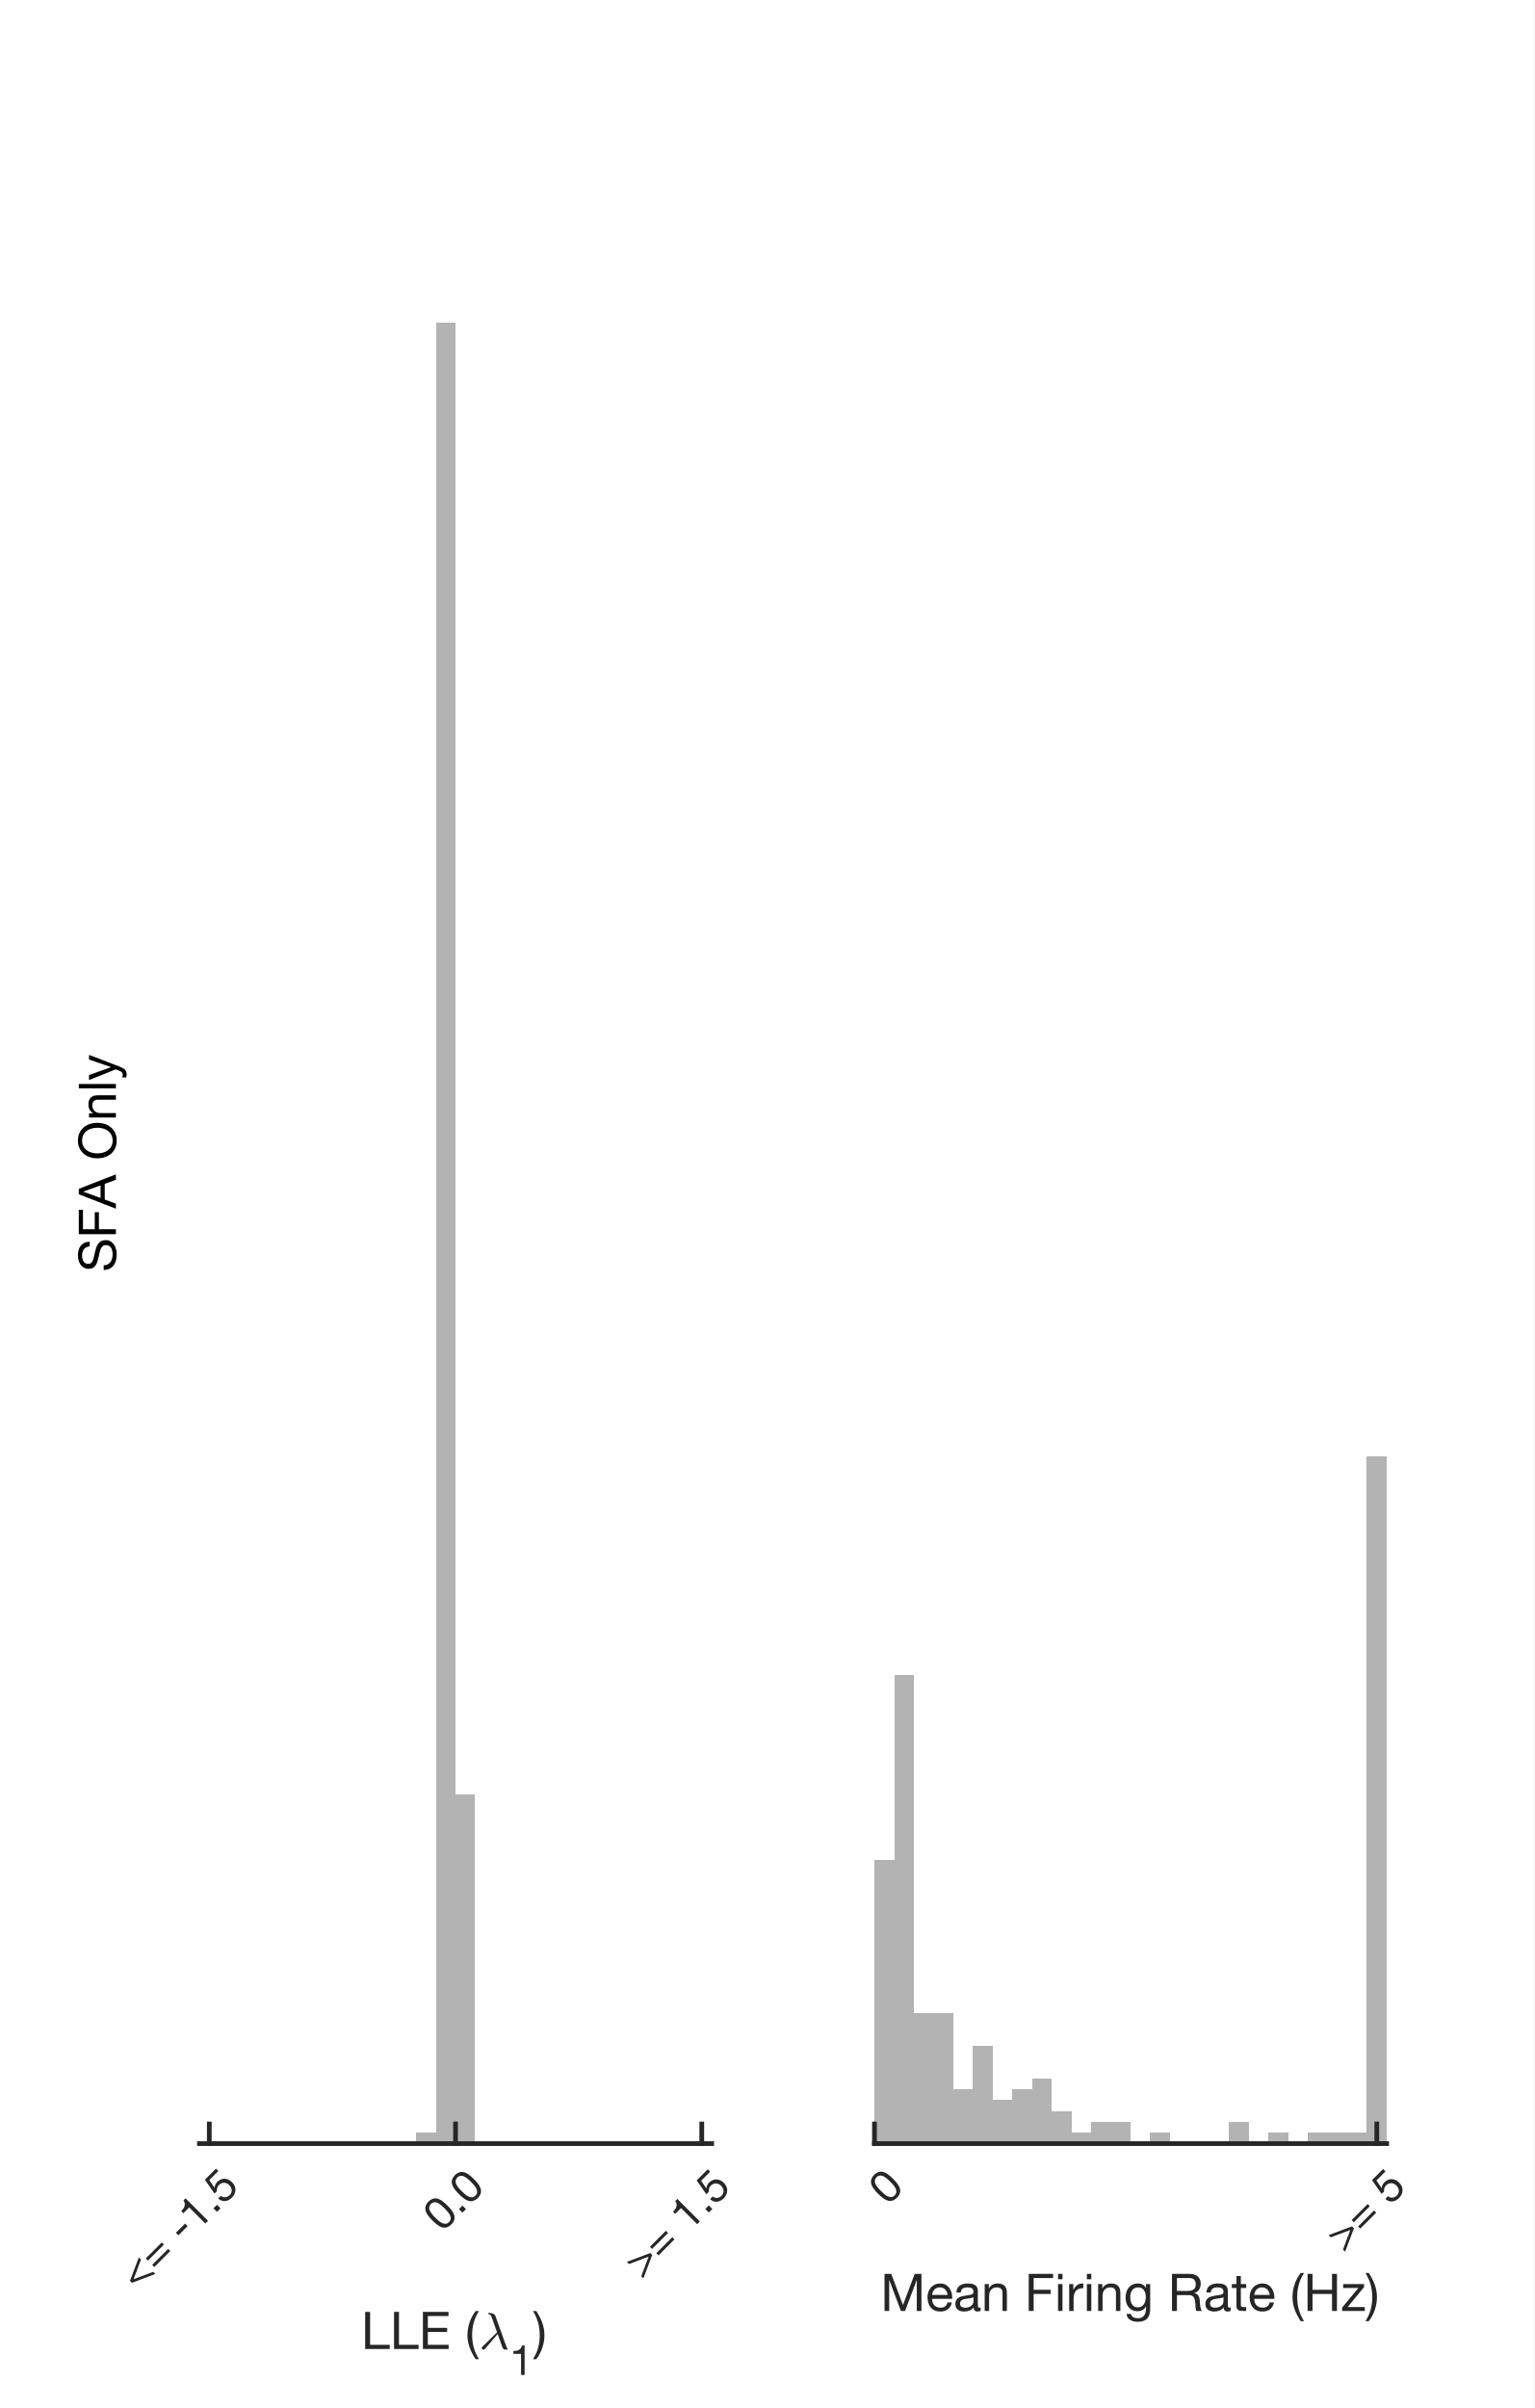
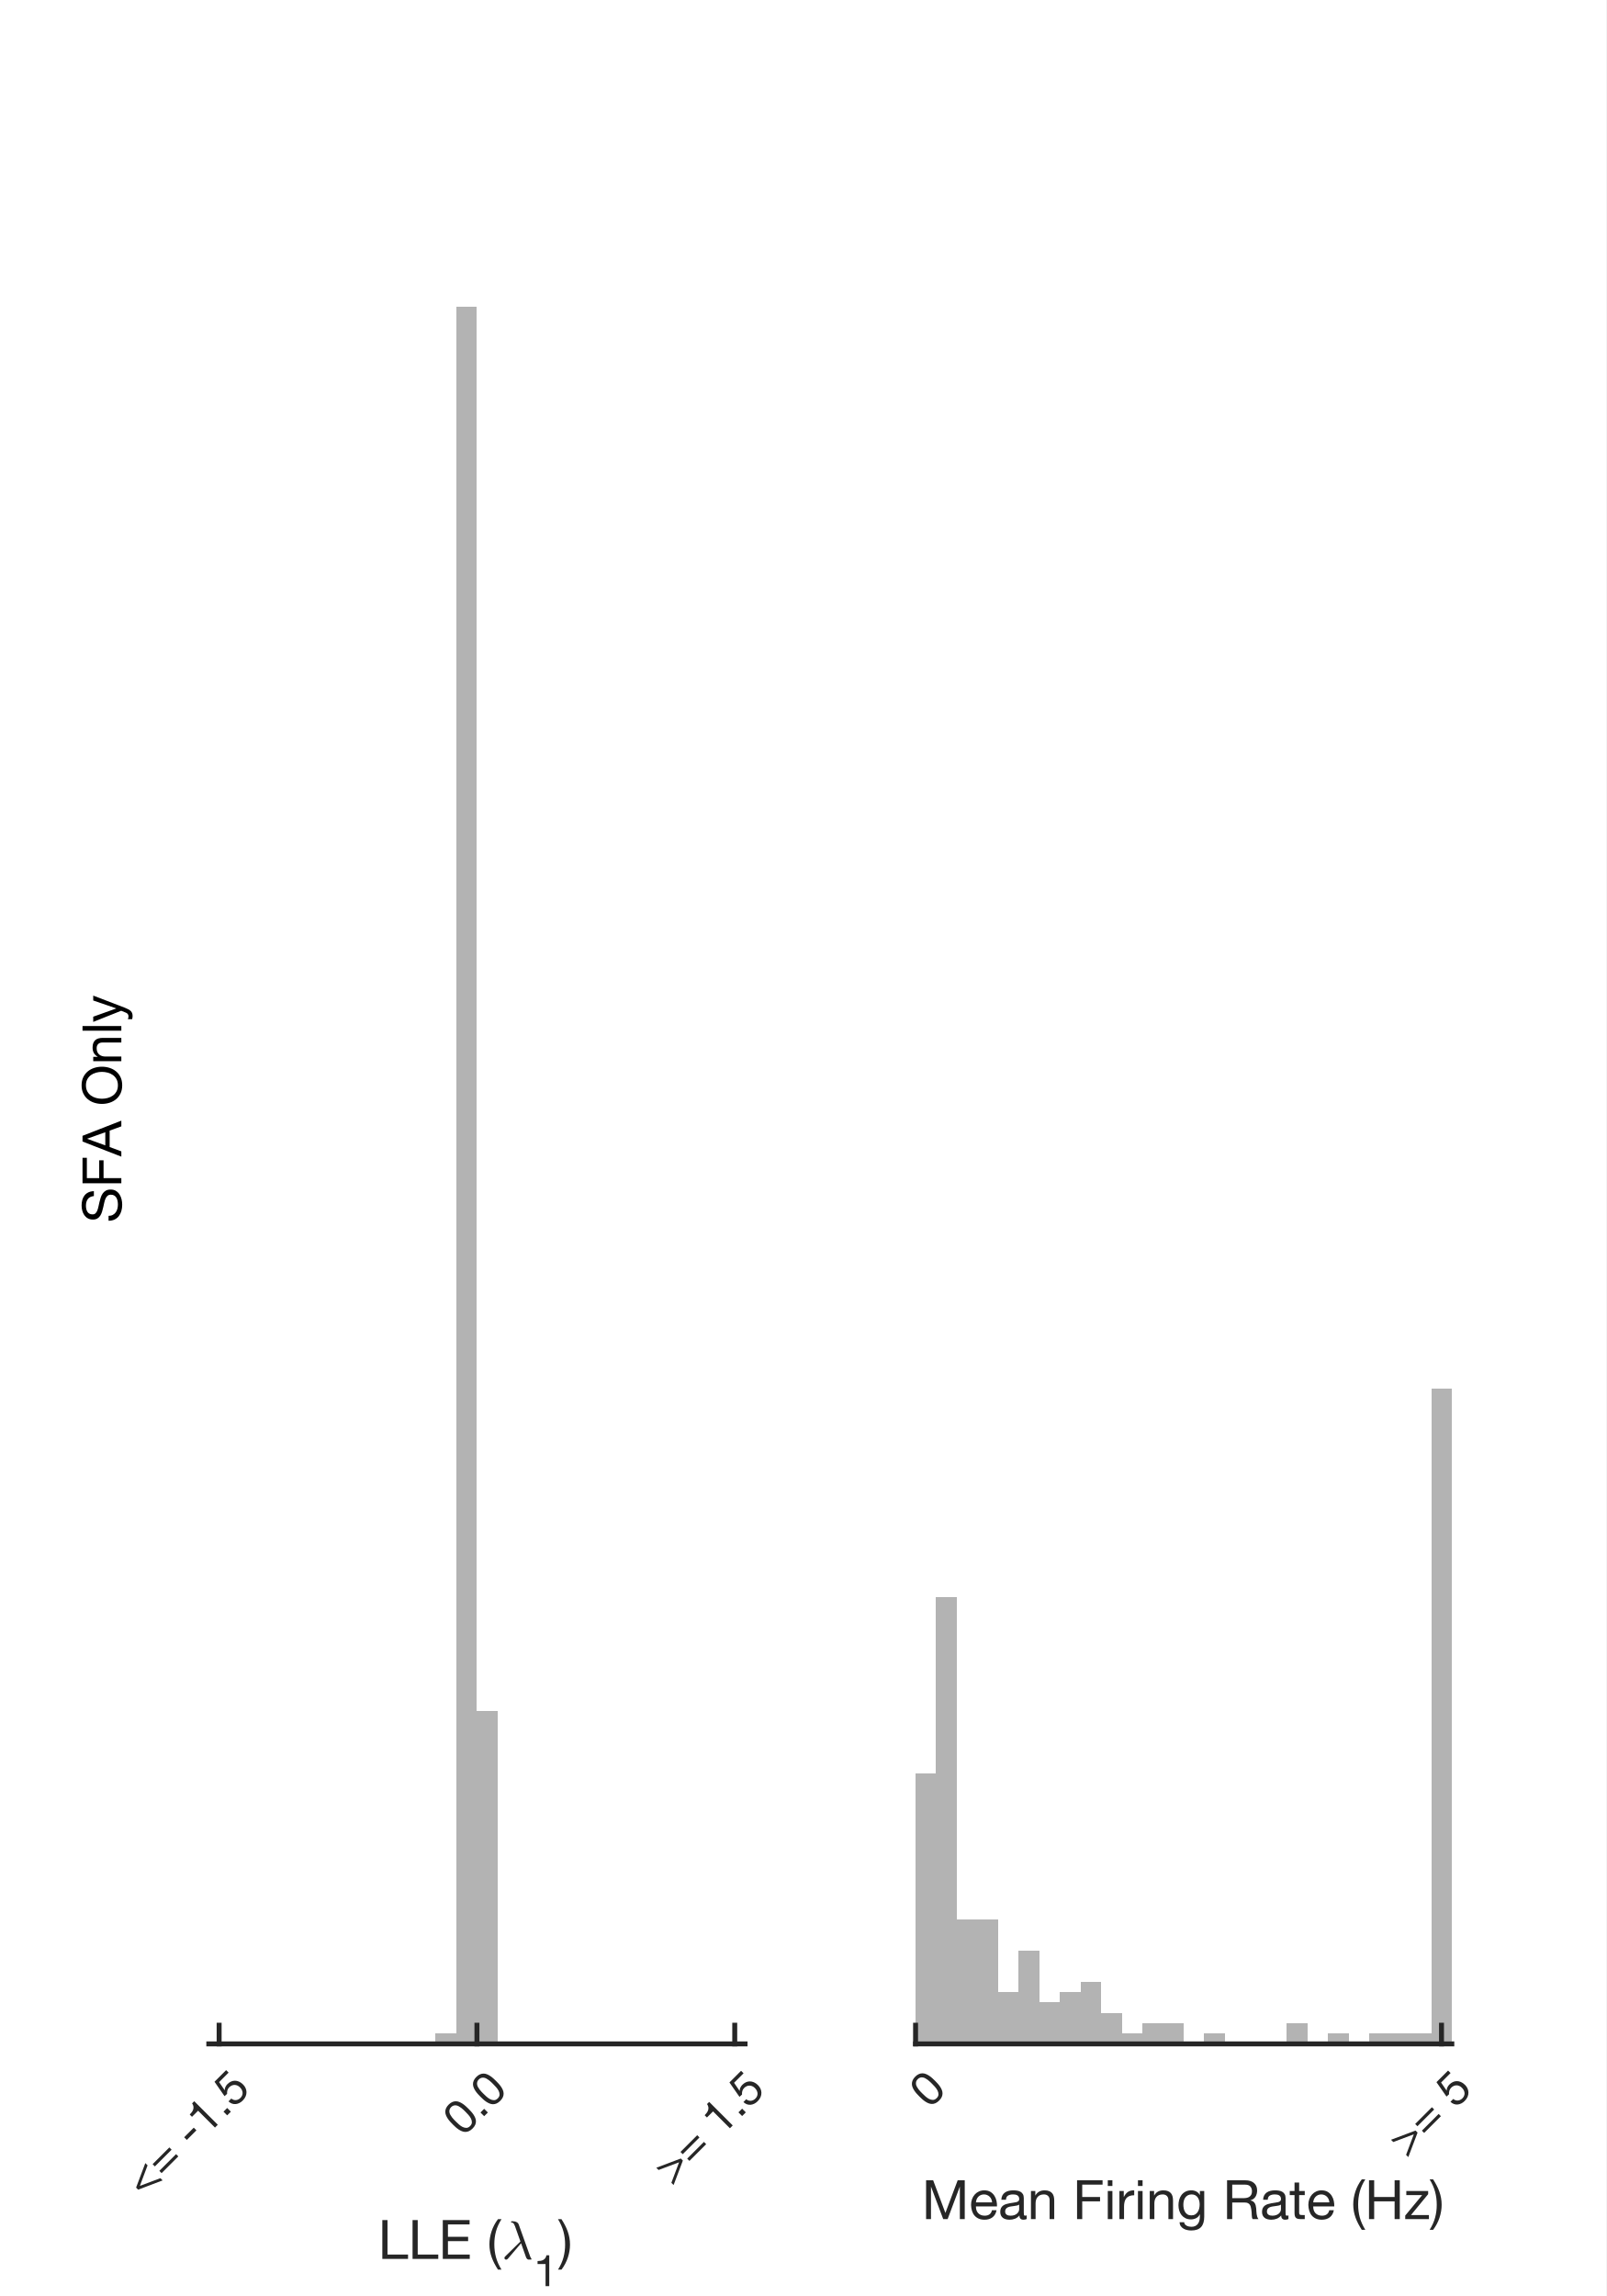
- <svg xmlns="http://www.w3.org/2000/svg" style="fill-opacity:1; color-rendering:auto; color-interpolation:auto; text-rendering:auto; stroke:black; stroke-linecap:square; stroke-miterlimit:10; shape-rendering:auto; stroke-opacity:1; fill:black; stroke-dasharray:none; font-weight:normal; stroke-width:1; font-family:'Dialog'; font-style:normal; stroke-linejoin:miter; font-size:12px; stroke-dashoffset:0; image-rendering:auto;" width="650" height="1020">
+ <svg xmlns="http://www.w3.org/2000/svg" style="fill-opacity:1; color-rendering:auto; color-interpolation:auto; text-rendering:auto; stroke:black; stroke-linecap:square; stroke-miterlimit:10; shape-rendering:auto; stroke-opacity:1; fill:black; stroke-dasharray:none; font-weight:normal; stroke-width:1; font-family:'Dialog'; font-style:normal; stroke-linejoin:miter; font-size:12px; stroke-dashoffset:0; image-rendering:auto;" width="650" height="929">
  <defs id="genericDefs" />
  <g>
    <defs id="defs1">
      <clipPath clipPathUnits="userSpaceOnUse" id="clipPath1">
-         <path d="M0 0 L650 0 L650 1020 L0 1020 L0 0 Z" />
+         <path d="M0 0 L650 0 L650 929 L0 929 L0 0 Z" />
      </clipPath>
    </defs>
    <g style="fill:white; stroke:white;">
-       <rect x="0" y="0" width="650" style="clip-path:url(#clipPath1); stroke:none;" height="1020" />
+       <rect x="0" y="0" width="650" style="clip-path:url(#clipPath1); stroke:none;" height="929" />
    </g>
    <g style="fill:white; text-rendering:optimizeSpeed; color-rendering:optimizeSpeed; image-rendering:optimizeSpeed; shape-rendering:crispEdges; stroke:white; color-interpolation:sRGB;">
-       <rect x="0" width="650" height="1020" y="0" style="stroke:none;" />
-       <path style="stroke:none;" d="M84.5 908 L301.5 908 L301.5 76.5 L84.5 76.5 Z" />
+       <rect x="0" width="650" height="929" y="0" style="stroke:none;" />
+       <path style="stroke:none;" d="M84.5 827 L301.5 827 L301.5 69.5 L84.5 69.5 Z" />
    </g>
    <g style="fill-opacity:0.6; fill:rgb(128,128,128); text-rendering:optimizeSpeed; image-rendering:optimizeSpeed; color-rendering:optimizeSpeed; shape-rendering:crispEdges; stroke:rgb(128,128,128); color-interpolation:sRGB; stroke-opacity:0.6;">
-       <path style="stroke:none;" d="M184.654 908 L184.654 903.381 L176.308 903.381 L176.308 908 ZM193 908 L193 136.553 L184.654 136.553 L184.654 908 ZM201.346 908 L201.346 760.178 L193 760.178 L193 908 Z" />
+       <path style="stroke:none;" d="M184.654 827 L184.654 822.792 L176.308 822.792 L176.308 827 ZM193 827 L193 124.208 L184.654 124.208 L184.654 827 ZM201.346 827 L201.346 692.333 L193 692.333 L193 827 Z" />
    </g>
    <g style="fill:rgb(38,38,38); text-rendering:geometricPrecision; image-rendering:optimizeQuality; color-rendering:optimizeQuality; stroke-linejoin:round; stroke:rgb(38,38,38); color-interpolation:linearRGB; stroke-width:2;">
-       <line y2="908" style="fill:none;" x1="84.5" x2="301.5" y1="908" />
-       <line y2="899.685" style="fill:none;" x1="88.673" x2="88.673" y1="908" />
-       <line y2="899.685" style="fill:none;" x1="193" x2="193" y1="908" />
-       <line y2="899.685" style="fill:none;" x1="297.327" x2="297.327" y1="908" />
+       <line y2="827" style="fill:none;" x1="84.5" x2="301.5" y1="827" />
+       <line y2="819.425" style="fill:none;" x1="88.673" x2="88.673" y1="827" />
+       <line y2="819.425" style="fill:none;" x1="193" x2="193" y1="827" />
+       <line y2="819.425" style="fill:none;" x1="297.327" x2="297.327" y1="827" />
    </g>
-     <g transform="translate(88.6731,913.3) rotate(-45)" style="font-size:19px; fill:rgb(38,38,38); text-rendering:geometricPrecision; image-rendering:optimizeQuality; color-rendering:optimizeQuality; font-family:'Helvetica Neue'; stroke:rgb(38,38,38); color-interpolation:linearRGB;">
+     <g transform="translate(88.6731,832.3) rotate(-45)" style="font-size:19px; fill:rgb(38,38,38); text-rendering:geometricPrecision; image-rendering:optimizeQuality; color-rendering:optimizeQuality; font-family:'Helvetica Neue'; stroke:rgb(38,38,38); color-interpolation:linearRGB;">
      <path style="stroke:none;" d="M-51.474 10.526 L-51.474 9.234 L-61.126 13.604 L-61.126 14.782 L-51.474 19.133 L-51.474 17.86 L-59.549 14.193 ZM-49.688 15.466 L-49.688 16.758 L-40.112 16.758 L-40.112 15.466 ZM-40.112 12.92 L-40.112 11.628 L-49.688 11.628 L-49.688 12.92 ZM-32.968 12.958 L-32.968 14.478 L-27.477 14.478 L-27.477 12.958 ZM-19.763 19 L-19.763 5.529 L-20.998 5.529 Q-21.131 6.289 -21.492 6.783 Q-21.853 7.277 -22.375 7.562 Q-22.898 7.847 -23.544 7.952 Q-24.19 8.056 -24.874 8.056 L-24.874 9.348 L-21.378 9.348 L-21.378 19 ZM-14.386 16.891 L-14.386 19 L-12.277 19 L-12.277 16.891 ZM-1.751 7.182 L-1.751 5.757 L-8.401 5.757 L-9.655 12.749 L-8.268 12.825 Q-7.793 12.255 -7.176 11.903 Q-6.558 11.552 -5.76 11.552 Q-5.076 11.552 -4.516 11.78 Q-3.955 12.008 -3.556 12.416 Q-3.157 12.825 -2.938 13.386 Q-2.72 13.946 -2.72 14.611 Q-2.72 15.409 -2.948 16.008 Q-3.176 16.606 -3.566 17.005 Q-3.955 17.404 -4.478 17.604 Q-5 17.803 -5.57 17.803 Q-6.178 17.803 -6.681 17.622 Q-7.185 17.442 -7.556 17.11 Q-7.926 16.777 -8.145 16.331 Q-8.363 15.884 -8.401 15.371 L-10.016 15.371 Q-9.997 16.283 -9.655 17.005 Q-9.313 17.727 -8.724 18.212 Q-8.135 18.696 -7.365 18.953 Q-6.596 19.209 -5.722 19.209 Q-4.544 19.209 -3.66 18.838 Q-2.777 18.468 -2.188 17.841 Q-1.599 17.214 -1.304 16.407 Q-1.01 15.599 -1.01 14.744 Q-1.01 13.585 -1.352 12.72 Q-1.694 11.856 -2.283 11.277 Q-2.872 10.697 -3.67 10.412 Q-4.468 10.127 -5.361 10.127 Q-6.045 10.127 -6.739 10.364 Q-7.432 10.602 -7.869 11.096 L-7.907 11.058 L-7.185 7.182 Z" />
    </g>
-     <g transform="translate(193,913.3) rotate(-45)" style="font-size:19px; fill:rgb(38,38,38); text-rendering:geometricPrecision; image-rendering:optimizeQuality; color-rendering:optimizeQuality; font-family:'Helvetica Neue'; stroke:rgb(38,38,38); color-interpolation:linearRGB;">
+     <g transform="translate(193,832.3) rotate(-45)" style="font-size:19px; fill:rgb(38,38,38); text-rendering:geometricPrecision; image-rendering:optimizeQuality; color-rendering:optimizeQuality; font-family:'Helvetica Neue'; stroke:rgb(38,38,38); color-interpolation:linearRGB;">
      <path style="stroke:none;" d="M-24.492 12.369 Q-24.492 11.875 -24.483 11.277 Q-24.473 10.678 -24.387 10.079 Q-24.302 9.481 -24.14 8.911 Q-23.979 8.341 -23.666 7.913 Q-23.352 7.486 -22.877 7.22 Q-22.402 6.954 -21.718 6.954 Q-21.034 6.954 -20.559 7.22 Q-20.084 7.486 -19.77 7.913 Q-19.457 8.341 -19.296 8.911 Q-19.134 9.481 -19.049 10.079 Q-18.963 10.678 -18.953 11.277 Q-18.944 11.875 -18.944 12.369 Q-18.944 13.129 -18.991 14.069 Q-19.039 15.01 -19.296 15.836 Q-19.552 16.663 -20.122 17.233 Q-20.692 17.803 -21.718 17.803 Q-22.744 17.803 -23.314 17.233 Q-23.884 16.663 -24.14 15.836 Q-24.397 15.01 -24.445 14.069 Q-24.492 13.129 -24.492 12.369 ZM-26.202 12.388 Q-26.202 13.129 -26.164 13.927 Q-26.126 14.725 -25.974 15.485 Q-25.822 16.245 -25.537 16.919 Q-25.252 17.594 -24.758 18.107 Q-24.264 18.62 -23.514 18.915 Q-22.763 19.209 -21.718 19.209 Q-20.654 19.209 -19.913 18.915 Q-19.172 18.62 -18.678 18.107 Q-18.184 17.594 -17.899 16.919 Q-17.614 16.245 -17.462 15.485 Q-17.31 14.725 -17.272 13.927 Q-17.234 13.129 -17.234 12.388 Q-17.234 11.647 -17.272 10.849 Q-17.31 10.051 -17.462 9.291 Q-17.614 8.531 -17.899 7.847 Q-18.184 7.163 -18.678 6.65 Q-19.172 6.137 -19.922 5.833 Q-20.673 5.529 -21.718 5.529 Q-22.763 5.529 -23.514 5.833 Q-24.264 6.137 -24.758 6.65 Q-25.252 7.163 -25.537 7.847 Q-25.822 8.531 -25.974 9.291 Q-26.126 10.051 -26.164 10.849 Q-26.202 11.647 -26.202 12.388 ZM-14.859 16.891 L-14.859 19 L-12.75 19 L-12.75 16.891 ZM-8.646 12.369 Q-8.646 11.875 -8.636 11.277 Q-8.627 10.678 -8.541 10.079 Q-8.456 9.481 -8.294 8.911 Q-8.133 8.341 -7.819 7.913 Q-7.506 7.486 -7.031 7.22 Q-6.556 6.954 -5.872 6.954 Q-5.188 6.954 -4.713 7.22 Q-4.238 7.486 -3.925 7.913 Q-3.611 8.341 -3.45 8.911 Q-3.288 9.481 -3.203 10.079 Q-3.117 10.678 -3.107 11.277 Q-3.098 11.875 -3.098 12.369 Q-3.098 13.129 -3.146 14.069 Q-3.193 15.01 -3.45 15.836 Q-3.706 16.663 -4.276 17.233 Q-4.846 17.803 -5.872 17.803 Q-6.898 17.803 -7.468 17.233 Q-8.038 16.663 -8.294 15.836 Q-8.551 15.01 -8.598 14.069 Q-8.646 13.129 -8.646 12.369 ZM-10.356 12.388 Q-10.356 13.129 -10.318 13.927 Q-10.28 14.725 -10.128 15.485 Q-9.976 16.245 -9.691 16.919 Q-9.406 17.594 -8.912 18.107 Q-8.418 18.62 -7.668 18.915 Q-6.917 19.209 -5.872 19.209 Q-4.808 19.209 -4.067 18.915 Q-3.326 18.62 -2.832 18.107 Q-2.338 17.594 -2.053 16.919 Q-1.768 16.245 -1.616 15.485 Q-1.464 14.725 -1.426 13.927 Q-1.388 13.129 -1.388 12.388 Q-1.388 11.647 -1.426 10.849 Q-1.464 10.051 -1.616 9.291 Q-1.768 8.531 -2.053 7.847 Q-2.338 7.163 -2.832 6.65 Q-3.326 6.137 -4.077 5.833 Q-4.827 5.529 -5.872 5.529 Q-6.917 5.529 -7.668 5.833 Q-8.418 6.137 -8.912 6.65 Q-9.406 7.163 -9.691 7.847 Q-9.976 8.531 -10.128 9.291 Q-10.28 10.051 -10.318 10.849 Q-10.356 11.647 -10.356 12.388 Z" />
    </g>
-     <g transform="translate(297.3269,913.3) rotate(-45)" style="font-size:19px; fill:rgb(38,38,38); text-rendering:geometricPrecision; image-rendering:optimizeQuality; color-rendering:optimizeQuality; font-family:'Helvetica Neue'; stroke:rgb(38,38,38); color-interpolation:linearRGB;">
+     <g transform="translate(297.3269,832.3) rotate(-45)" style="font-size:19px; fill:rgb(38,38,38); text-rendering:geometricPrecision; image-rendering:optimizeQuality; color-rendering:optimizeQuality; font-family:'Helvetica Neue'; stroke:rgb(38,38,38); color-interpolation:linearRGB;">
      <path style="stroke:none;" d="M-54.126 17.86 L-54.126 19.133 L-44.474 14.782 L-44.474 13.604 L-54.126 9.234 L-54.126 10.526 L-46.051 14.193 ZM-42.688 15.466 L-42.688 16.758 L-33.112 16.758 L-33.112 15.466 ZM-33.112 12.92 L-33.112 11.628 L-42.688 11.628 L-42.688 12.92 ZM-20.154 19 L-20.154 5.529 L-21.389 5.529 Q-21.522 6.289 -21.883 6.783 Q-22.244 7.277 -22.767 7.562 Q-23.289 7.847 -23.935 7.952 Q-24.581 8.056 -25.265 8.056 L-25.265 9.348 L-21.769 9.348 L-21.769 19 ZM-14.777 16.891 L-14.777 19 L-12.668 19 L-12.668 16.891 ZM-2.142 7.182 L-2.142 5.757 L-8.792 5.757 L-10.046 12.749 L-8.659 12.825 Q-8.184 12.255 -7.566 11.903 Q-6.949 11.552 -6.151 11.552 Q-5.467 11.552 -4.907 11.78 Q-4.346 12.008 -3.947 12.416 Q-3.548 12.825 -3.329 13.386 Q-3.111 13.946 -3.111 14.611 Q-3.111 15.409 -3.339 16.008 Q-3.567 16.606 -3.957 17.005 Q-4.346 17.404 -4.869 17.604 Q-5.391 17.803 -5.961 17.803 Q-6.569 17.803 -7.072 17.622 Q-7.576 17.442 -7.947 17.11 Q-8.317 16.777 -8.536 16.331 Q-8.754 15.884 -8.792 15.371 L-10.407 15.371 Q-10.388 16.283 -10.046 17.005 Q-9.704 17.727 -9.115 18.212 Q-8.526 18.696 -7.756 18.953 Q-6.987 19.209 -6.113 19.209 Q-4.935 19.209 -4.051 18.838 Q-3.168 18.468 -2.579 17.841 Q-1.99 17.214 -1.696 16.407 Q-1.401 15.599 -1.401 14.744 Q-1.401 13.585 -1.743 12.72 Q-2.085 11.856 -2.674 11.277 Q-3.263 10.697 -4.061 10.412 Q-4.859 10.127 -5.752 10.127 Q-6.436 10.127 -7.13 10.364 Q-7.823 10.602 -8.26 11.096 L-8.298 11.058 L-7.576 7.182 Z" />
    </g>
-     <g transform="translate(153,995)" style="font-size:22px; fill:rgb(38,38,38); text-rendering:geometricPrecision; image-rendering:optimizeQuality; color-rendering:optimizeQuality; font-family:'Helvetica Neue'; stroke:rgb(38,38,38); color-interpolation:linearRGB;">
+     <g transform="translate(153,914)" style="font-size:22px; fill:rgb(38,38,38); text-rendering:geometricPrecision; image-rendering:optimizeQuality; color-rendering:optimizeQuality; font-family:'Helvetica Neue'; stroke:rgb(38,38,38); color-interpolation:linearRGB;">
      <path style="stroke:none;" d="M1.716 -15.708 L1.716 0 L12.122 0 L12.122 -1.76 L3.806 -1.76 L3.806 -15.708 ZM13.948 -15.708 L13.948 0 L24.354 0 L24.354 -1.76 L16.038 -1.76 L16.038 -15.708 ZM26.18 -15.708 L26.18 0 L37.092 0 L37.092 -1.76 L28.27 -1.76 L28.27 -7.194 L36.432 -7.194 L36.432 -8.954 L28.27 -8.954 L28.27 -13.948 L37.026 -13.948 L37.026 -15.708 ZM48.51 4.334 L49.94 4.334 Q48.378 1.804 47.707 -0.682 Q47.036 -3.168 47.036 -5.94 Q47.036 -8.646 47.696 -11.11 Q48.356 -13.574 49.94 -16.082 L48.51 -16.082 Q46.794 -13.816 45.925 -11.176 Q45.056 -8.536 45.056 -5.94 Q45.056 -4.488 45.298 -3.168 Q45.54 -1.848 45.991 -0.594 Q46.442 0.66 47.08 1.881 Q47.718 3.102 48.51 4.334 Z" />
    </g>
-     <g transform="translate(203,995)" style="font-size:22px; fill:rgb(38,38,38); text-rendering:geometricPrecision; image-rendering:optimizeQuality; color-rendering:optimizeQuality; font-family:'mwb_cmmi10'; stroke:rgb(38,38,38); color-interpolation:linearRGB;">
+     <g transform="translate(203,914)" style="font-size:22px; fill:rgb(38,38,38); text-rendering:geometricPrecision; image-rendering:optimizeQuality; color-rendering:optimizeQuality; font-family:'mwb_cmmi10'; stroke:rgb(38,38,38); color-interpolation:linearRGB;">
      <path style="stroke:none;" d="M1.125 -0.375 Q1.125 -0.703 1.406 -0.984 L7.594 -7.062 L5.422 -13.188 Q5.156 -13.875 4.875 -14.281 Q4.594 -14.703 4.047 -14.703 Q3.797 -14.703 3.797 -14.984 Q3.828 -15.109 3.906 -15.188 Q4 -15.266 4.141 -15.266 Q6.453 -15.266 6.922 -13.906 L11.391 -1.422 Q11.688 -0.5 11.984 -0.172 Q12.094 -0.016 12.094 0.047 Q12.094 0.25 11.922 0.25 L10.734 0.25 Q10.188 0.094 9.859 -0.703 L7.859 -6.344 L2.531 -0.094 Q2.141 0.297 1.828 0.297 Q1.547 0.297 1.328 0.094 Q1.125 -0.094 1.125 -0.375 Z" />
    </g>
-     <g transform="translate(216,1006)" style="font-size:17.6px; fill:rgb(38,38,38); text-rendering:geometricPrecision; image-rendering:optimizeQuality; color-rendering:optimizeQuality; font-family:'Helvetica Neue'; stroke:rgb(38,38,38); color-interpolation:linearRGB;">
+     <g transform="translate(216,925)" style="font-size:17.6px; fill:rgb(38,38,38); text-rendering:geometricPrecision; image-rendering:optimizeQuality; color-rendering:optimizeQuality; font-family:'Helvetica Neue'; stroke:rgb(38,38,38); color-interpolation:linearRGB;">
      <path style="stroke:none;" d="M6.266 0 L6.266 -12.478 L5.122 -12.478 Q4.998 -11.774 4.664 -11.317 Q4.33 -10.859 3.846 -10.595 Q3.362 -10.331 2.763 -10.234 Q2.165 -10.138 1.531 -10.138 L1.531 -8.941 L4.77 -8.941 L4.77 0 Z" />
    </g>
-     <g transform="translate(226,995)" style="font-size:22px; fill:rgb(38,38,38); text-rendering:geometricPrecision; image-rendering:optimizeQuality; color-rendering:optimizeQuality; font-family:'Helvetica Neue'; stroke:rgb(38,38,38); color-interpolation:linearRGB;">
+     <g transform="translate(226,914)" style="font-size:22px; fill:rgb(38,38,38); text-rendering:geometricPrecision; image-rendering:optimizeQuality; color-rendering:optimizeQuality; font-family:'Helvetica Neue'; stroke:rgb(38,38,38); color-interpolation:linearRGB;">
      <path style="stroke:none;" d="M-0.198 4.334 L1.21 4.334 Q2.926 2.068 3.795 -0.561 Q4.664 -3.19 4.664 -5.786 Q4.664 -7.238 4.422 -8.558 Q4.18 -9.878 3.729 -11.143 Q3.278 -12.408 2.64 -13.629 Q2.002 -14.85 1.21 -16.082 L-0.198 -16.082 Q1.342 -13.552 2.013 -11.055 Q2.684 -8.558 2.684 -5.786 Q2.684 -3.102 2.024 -0.627 Q1.364 1.848 -0.198 4.334 Z" />
    </g>
-     <g transform="translate(41.1,492.25) rotate(-90)" style="font-size:22px; text-rendering:geometricPrecision; color-rendering:optimizeQuality; image-rendering:optimizeQuality; font-family:'Helvetica Neue'; color-interpolation:linearRGB;">
+     <g transform="translate(41.1,448.25) rotate(-90)" style="font-size:22px; text-rendering:geometricPrecision; color-rendering:optimizeQuality; image-rendering:optimizeQuality; font-family:'Helvetica Neue'; color-interpolation:linearRGB;">
      <path style="stroke:none;" d="M-35.698 -3.11 L-33.718 -3.11 Q-33.762 -4.408 -34.213 -5.343 Q-34.664 -6.278 -35.445 -6.894 Q-36.226 -7.51 -37.26 -7.796 Q-38.294 -8.082 -39.504 -8.082 Q-40.582 -8.082 -41.605 -7.807 Q-42.628 -7.532 -43.431 -6.971 Q-44.234 -6.41 -44.718 -5.541 Q-45.202 -4.672 -45.202 -3.484 Q-45.202 -2.406 -44.773 -1.691 Q-44.344 -0.976 -43.629 -0.525 Q-42.914 -0.074 -42.012 0.201 Q-41.11 0.476 -40.175 0.685 Q-39.24 0.894 -38.338 1.092 Q-37.436 1.29 -36.721 1.609 Q-36.006 1.928 -35.577 2.434 Q-35.148 2.94 -35.148 3.754 Q-35.148 4.612 -35.5 5.162 Q-35.852 5.712 -36.424 6.031 Q-36.996 6.35 -37.711 6.482 Q-38.426 6.614 -39.13 6.614 Q-40.01 6.614 -40.846 6.394 Q-41.682 6.174 -42.309 5.712 Q-42.936 5.25 -43.321 4.535 Q-43.706 3.82 -43.706 2.83 L-45.686 2.83 Q-45.686 4.26 -45.169 5.305 Q-44.652 6.35 -43.761 7.021 Q-42.87 7.692 -41.693 8.022 Q-40.516 8.352 -39.196 8.352 Q-38.118 8.352 -37.029 8.099 Q-35.94 7.846 -35.06 7.285 Q-34.18 6.724 -33.619 5.833 Q-33.058 4.942 -33.058 3.688 Q-33.058 2.522 -33.487 1.752 Q-33.916 0.982 -34.631 0.476 Q-35.346 -0.03 -36.248 -0.327 Q-37.15 -0.624 -38.085 -0.844 Q-39.02 -1.064 -39.922 -1.251 Q-40.824 -1.438 -41.539 -1.724 Q-42.254 -2.01 -42.683 -2.461 Q-43.112 -2.912 -43.112 -3.638 Q-43.112 -4.408 -42.815 -4.925 Q-42.518 -5.442 -42.023 -5.75 Q-41.528 -6.058 -40.89 -6.19 Q-40.252 -6.322 -39.592 -6.322 Q-37.964 -6.322 -36.919 -5.563 Q-35.874 -4.804 -35.698 -3.11 ZM-30.528 -7.708 L-30.528 8 L-28.438 8 L-28.438 0.806 L-21.222 0.806 L-21.222 -0.954 L-28.438 -0.954 L-28.438 -5.948 L-20.21 -5.948 L-20.21 -7.708 ZM-15.194 1.51 L-12.532 -5.816 L-12.488 -5.816 L-9.87 1.51 ZM-13.632 -7.708 L-19.748 8 L-17.614 8 L-15.854 3.27 L-9.21 3.27 L-7.494 8 L-5.184 8 L-11.322 -7.708 ZM3.682 0.146 Q3.682 -1.042 3.99 -2.197 Q4.298 -3.352 4.958 -4.276 Q5.618 -5.2 6.652 -5.761 Q7.686 -6.322 9.116 -6.322 Q10.546 -6.322 11.58 -5.761 Q12.614 -5.2 13.274 -4.276 Q13.934 -3.352 14.242 -2.197 Q14.55 -1.042 14.55 0.146 Q14.55 1.334 14.242 2.489 Q13.934 3.644 13.274 4.568 Q12.614 5.492 11.58 6.053 Q10.546 6.614 9.116 6.614 Q7.686 6.614 6.652 6.053 Q5.618 5.492 4.958 4.568 Q4.298 3.644 3.99 2.489 Q3.682 1.334 3.682 0.146 ZM1.592 0.146 Q1.592 1.752 2.065 3.237 Q2.538 4.722 3.484 5.866 Q4.43 7.01 5.838 7.681 Q7.246 8.352 9.116 8.352 Q10.986 8.352 12.394 7.681 Q13.802 7.01 14.748 5.866 Q15.694 4.722 16.167 3.237 Q16.64 1.752 16.64 0.146 Q16.64 -1.46 16.167 -2.945 Q15.694 -4.43 14.748 -5.574 Q13.802 -6.718 12.394 -7.4 Q10.986 -8.082 9.116 -8.082 Q7.246 -8.082 5.838 -7.4 Q4.43 -6.718 3.484 -5.574 Q2.538 -4.43 2.065 -2.945 Q1.592 -1.46 1.592 0.146 ZM18.884 -3.374 L18.884 8 L20.754 8 L20.754 1.576 Q20.754 0.806 20.963 0.157 Q21.172 -0.492 21.59 -0.976 Q22.008 -1.46 22.635 -1.724 Q23.262 -1.988 24.12 -1.988 Q25.198 -1.988 25.814 -1.372 Q26.43 -0.756 26.43 0.3 L26.43 8 L28.3 8 L28.3 0.52 Q28.3 -0.404 28.113 -1.163 Q27.926 -1.922 27.464 -2.472 Q27.002 -3.022 26.254 -3.33 Q25.506 -3.638 24.384 -3.638 Q21.854 -3.638 20.688 -1.57 L20.644 -1.57 L20.644 -3.374 ZM31.226 -7.708 L31.226 8 L33.096 8 L33.096 -7.708 ZM40.466 9.518 Q40.136 10.354 39.817 10.926 Q39.498 11.498 39.113 11.861 Q38.728 12.224 38.255 12.389 Q37.782 12.554 37.166 12.554 Q36.836 12.554 36.506 12.51 Q36.176 12.466 35.868 12.356 L35.868 10.64 Q36.11 10.75 36.429 10.827 Q36.748 10.904 36.968 10.904 Q37.54 10.904 37.925 10.629 Q38.31 10.354 38.508 9.848 L39.278 7.934 L34.768 -3.374 L36.88 -3.374 L40.202 5.932 L40.246 5.932 L43.436 -3.374 L45.416 -3.374 Z" />
    </g>
    <g style="fill:white; text-rendering:optimizeSpeed; color-rendering:optimizeSpeed; image-rendering:optimizeSpeed; shape-rendering:crispEdges; stroke:white; color-interpolation:sRGB;">
-       <path style="stroke:none;" d="M370.5 908 L587.5 908 L587.5 76.5 L370.5 76.5 Z" />
+       <path style="stroke:none;" d="M370.5 827 L587.5 827 L587.5 69.5 L370.5 69.5 Z" />
    </g>
    <g style="fill-opacity:0.6; fill:rgb(128,128,128); text-rendering:optimizeSpeed; image-rendering:optimizeSpeed; color-rendering:optimizeSpeed; shape-rendering:crispEdges; stroke:rgb(128,128,128); color-interpolation:sRGB; stroke-opacity:0.6;">
-       <path style="stroke:none;" d="M378.846 908 L378.846 787.894 L370.5 787.894 L370.5 908 ZM387.192 908 L387.192 709.364 L378.846 709.364 L378.846 908 ZM395.538 852.567 L387.192 852.567 L387.192 908 L395.538 908 L403.885 908 L403.885 852.567 ZM412.231 908 L412.231 884.903 L403.885 884.903 L403.885 908 ZM420.577 908 L420.577 866.425 L412.231 866.425 L412.231 908 ZM428.923 908 L428.923 889.522 L420.577 889.522 L420.577 908 ZM437.269 908 L437.269 884.903 L428.923 884.903 L428.923 908 ZM445.615 908 L445.615 880.283 L437.269 880.283 L437.269 908 ZM453.962 908 L453.962 894.142 L445.615 894.142 L445.615 908 ZM462.308 908 L462.308 903.381 L453.962 903.381 L453.962 908 ZM470.654 898.761 L462.308 898.761 L462.308 908 L470.654 908 L479 908 L479 898.761 ZM495.692 908 L495.692 903.381 L487.346 903.381 L487.346 908 ZM529.077 908 L529.077 898.761 L520.731 898.761 L520.731 908 ZM545.769 908 L545.769 903.381 L537.423 903.381 L537.423 908 ZM562.462 903.381 L554.115 903.381 L554.115 908 L562.462 908 L570.808 908 L579.154 908 L579.154 903.381 L570.808 903.381 ZM587.5 908 L587.5 616.975 L579.154 616.975 L579.154 908 Z" />
+       <path style="stroke:none;" d="M378.846 827 L378.846 717.583 L370.5 717.583 L370.5 827 ZM387.192 827 L387.192 646.042 L378.846 646.042 L378.846 827 ZM395.538 776.5 L387.192 776.5 L387.192 827 L395.538 827 L403.885 827 L403.885 776.5 ZM412.231 827 L412.231 805.958 L403.885 805.958 L403.885 827 ZM420.577 827 L420.577 789.125 L412.231 789.125 L412.231 827 ZM428.923 827 L428.923 810.167 L420.577 810.167 L420.577 827 ZM437.269 827 L437.269 805.958 L428.923 805.958 L428.923 827 ZM445.615 827 L445.615 801.75 L437.269 801.75 L437.269 827 ZM453.962 827 L453.962 814.375 L445.615 814.375 L445.615 827 ZM462.308 827 L462.308 822.792 L453.962 822.792 L453.962 827 ZM470.654 818.583 L462.308 818.583 L462.308 827 L470.654 827 L479 827 L479 818.583 ZM495.692 827 L495.692 822.792 L487.346 822.792 L487.346 827 ZM529.077 827 L529.077 818.583 L520.731 818.583 L520.731 827 ZM545.769 827 L545.769 822.792 L537.423 822.792 L537.423 827 ZM562.462 822.792 L554.115 822.792 L554.115 827 L562.462 827 L570.808 827 L579.154 827 L579.154 822.792 L570.808 822.792 ZM587.5 827 L587.5 561.875 L579.154 561.875 L579.154 827 Z" />
    </g>
    <g style="fill:rgb(38,38,38); text-rendering:geometricPrecision; image-rendering:optimizeQuality; color-rendering:optimizeQuality; stroke-linejoin:round; stroke:rgb(38,38,38); color-interpolation:linearRGB; stroke-width:2;">
-       <line y2="908" style="fill:none;" x1="370.5" x2="587.5" y1="908" />
-       <line y2="899.685" style="fill:none;" x1="370.5" x2="370.5" y1="908" />
-       <line y2="899.685" style="fill:none;" x1="583.327" x2="583.327" y1="908" />
+       <line y2="827" style="fill:none;" x1="370.5" x2="587.5" y1="827" />
+       <line y2="819.425" style="fill:none;" x1="370.5" x2="370.5" y1="827" />
+       <line y2="819.425" style="fill:none;" x1="583.327" x2="583.327" y1="827" />
    </g>
-     <g transform="translate(370.5,913.3) rotate(-45)" style="font-size:19px; fill:rgb(38,38,38); text-rendering:geometricPrecision; image-rendering:optimizeQuality; color-rendering:optimizeQuality; font-family:'Helvetica Neue'; stroke:rgb(38,38,38); color-interpolation:linearRGB;">
+     <g transform="translate(370.5,832.3) rotate(-45)" style="font-size:19px; fill:rgb(38,38,38); text-rendering:geometricPrecision; image-rendering:optimizeQuality; color-rendering:optimizeQuality; font-family:'Helvetica Neue'; stroke:rgb(38,38,38); color-interpolation:linearRGB;">
      <path style="stroke:none;" d="M-8.492 12.369 Q-8.492 11.875 -8.482 11.277 Q-8.473 10.678 -8.387 10.079 Q-8.302 9.481 -8.14 8.911 Q-7.979 8.341 -7.665 7.913 Q-7.352 7.486 -6.877 7.22 Q-6.402 6.954 -5.718 6.954 Q-5.034 6.954 -4.559 7.22 Q-4.084 7.486 -3.771 7.913 Q-3.457 8.341 -3.296 8.911 Q-3.134 9.481 -3.049 10.079 Q-2.963 10.678 -2.954 11.277 Q-2.944 11.875 -2.944 12.369 Q-2.944 13.129 -2.991 14.069 Q-3.039 15.01 -3.296 15.836 Q-3.552 16.663 -4.122 17.233 Q-4.692 17.803 -5.718 17.803 Q-6.744 17.803 -7.314 17.233 Q-7.884 16.663 -8.14 15.836 Q-8.397 15.01 -8.444 14.069 Q-8.492 13.129 -8.492 12.369 ZM-10.202 12.388 Q-10.202 13.129 -10.164 13.927 Q-10.126 14.725 -9.974 15.485 Q-9.822 16.245 -9.537 16.919 Q-9.252 17.594 -8.758 18.107 Q-8.264 18.62 -7.513 18.915 Q-6.763 19.209 -5.718 19.209 Q-4.654 19.209 -3.913 18.915 Q-3.172 18.62 -2.678 18.107 Q-2.184 17.594 -1.899 16.919 Q-1.614 16.245 -1.462 15.485 Q-1.31 14.725 -1.272 13.927 Q-1.234 13.129 -1.234 12.388 Q-1.234 11.647 -1.272 10.849 Q-1.31 10.051 -1.462 9.291 Q-1.614 8.531 -1.899 7.847 Q-2.184 7.163 -2.678 6.65 Q-3.172 6.137 -3.922 5.833 Q-4.673 5.529 -5.718 5.529 Q-6.763 5.529 -7.513 5.833 Q-8.264 6.137 -8.758 6.65 Q-9.252 7.163 -9.537 7.847 Q-9.822 8.531 -9.974 9.291 Q-10.126 10.051 -10.164 10.849 Q-10.202 11.647 -10.202 12.388 Z" />
    </g>
-     <g transform="translate(583.3269,913.3) rotate(-45)" style="font-size:19px; fill:rgb(38,38,38); text-rendering:geometricPrecision; image-rendering:optimizeQuality; color-rendering:optimizeQuality; font-family:'Helvetica Neue'; stroke:rgb(38,38,38); color-interpolation:linearRGB;">
+     <g transform="translate(583.3269,832.3) rotate(-45)" style="font-size:19px; fill:rgb(38,38,38); text-rendering:geometricPrecision; image-rendering:optimizeQuality; color-rendering:optimizeQuality; font-family:'Helvetica Neue'; stroke:rgb(38,38,38); color-interpolation:linearRGB;">
      <path style="stroke:none;" d="M-38.126 17.86 L-38.126 19.133 L-28.474 14.782 L-28.474 13.604 L-38.126 9.234 L-38.126 10.526 L-30.051 14.193 ZM-26.688 15.466 L-26.688 16.758 L-17.112 16.758 L-17.112 15.466 ZM-17.112 12.92 L-17.112 11.628 L-26.688 11.628 L-26.688 12.92 ZM-1.988 7.182 L-1.988 5.757 L-8.638 5.757 L-9.892 12.749 L-8.505 12.825 Q-8.03 12.255 -7.412 11.903 Q-6.795 11.552 -5.997 11.552 Q-5.313 11.552 -4.753 11.78 Q-4.192 12.008 -3.793 12.416 Q-3.394 12.825 -3.175 13.386 Q-2.957 13.946 -2.957 14.611 Q-2.957 15.409 -3.185 16.008 Q-3.413 16.606 -3.803 17.005 Q-4.192 17.404 -4.715 17.604 Q-5.237 17.803 -5.807 17.803 Q-6.415 17.803 -6.918 17.622 Q-7.422 17.442 -7.793 17.11 Q-8.163 16.777 -8.382 16.331 Q-8.6 15.884 -8.638 15.371 L-10.253 15.371 Q-10.234 16.283 -9.892 17.005 Q-9.55 17.727 -8.961 18.212 Q-8.372 18.696 -7.603 18.953 Q-6.833 19.209 -5.959 19.209 Q-4.781 19.209 -3.897 18.838 Q-3.014 18.468 -2.425 17.841 Q-1.836 17.214 -1.542 16.407 Q-1.247 15.599 -1.247 14.744 Q-1.247 13.585 -1.589 12.72 Q-1.931 11.856 -2.52 11.277 Q-3.109 10.697 -3.907 10.412 Q-4.705 10.127 -5.598 10.127 Q-6.282 10.127 -6.976 10.364 Q-7.669 10.602 -8.106 11.096 L-8.144 11.058 L-7.422 7.182 Z" />
    </g>
-     <g transform="translate(479.0001,957.8906)" style="font-size:22px; fill:rgb(38,38,38); text-rendering:geometricPrecision; image-rendering:optimizeQuality; color-rendering:optimizeQuality; font-family:'Helvetica Neue'; stroke:rgb(38,38,38); color-interpolation:linearRGB;">
+     <g transform="translate(479.0001,876.8906)" style="font-size:22px; fill:rgb(38,38,38); text-rendering:geometricPrecision; image-rendering:optimizeQuality; color-rendering:optimizeQuality; font-family:'Helvetica Neue'; stroke:rgb(38,38,38); color-interpolation:linearRGB;">
      <path style="stroke:none;" d="M-104.24 5.292 L-104.24 21 L-102.26 21 L-102.26 7.932 L-102.216 7.932 L-97.31 21 L-95.528 21 L-90.622 7.932 L-90.578 7.932 L-90.578 21 L-88.598 21 L-88.598 5.292 L-91.458 5.292 L-96.43 18.492 L-101.38 5.292 ZM-77.532 14.224 L-84.066 14.224 Q-84.022 13.564 -83.78 12.981 Q-83.538 12.398 -83.12 11.958 Q-82.702 11.518 -82.119 11.265 Q-81.536 11.012 -80.81 11.012 Q-80.106 11.012 -79.523 11.265 Q-78.94 11.518 -78.511 11.947 Q-78.082 12.376 -77.829 12.97 Q-77.576 13.564 -77.532 14.224 ZM-75.728 17.392 L-77.576 17.392 Q-77.818 18.514 -78.577 19.064 Q-79.336 19.614 -80.524 19.614 Q-81.448 19.614 -82.13 19.306 Q-82.812 18.998 -83.252 18.481 Q-83.692 17.964 -83.89 17.293 Q-84.088 16.622 -84.066 15.874 L-75.552 15.874 Q-75.508 14.84 -75.739 13.696 Q-75.97 12.552 -76.575 11.584 Q-77.18 10.616 -78.181 9.989 Q-79.182 9.362 -80.7 9.362 Q-81.866 9.362 -82.845 9.802 Q-83.824 10.242 -84.539 11.034 Q-85.254 11.826 -85.65 12.904 Q-86.046 13.982 -86.046 15.28 Q-86.002 16.578 -85.661 17.678 Q-85.32 18.778 -84.638 19.57 Q-83.956 20.362 -82.955 20.802 Q-81.954 21.242 -80.59 21.242 Q-78.654 21.242 -77.378 20.274 Q-76.102 19.306 -75.728 17.392 ZM-63.54 20.956 Q-64.024 21.242 -64.882 21.242 Q-65.608 21.242 -66.037 20.835 Q-66.466 20.428 -66.466 19.504 Q-67.236 20.428 -68.259 20.835 Q-69.282 21.242 -70.47 21.242 Q-71.24 21.242 -71.933 21.066 Q-72.626 20.89 -73.132 20.516 Q-73.638 20.142 -73.935 19.537 Q-74.232 18.932 -74.232 18.074 Q-74.232 17.106 -73.902 16.49 Q-73.572 15.874 -73.033 15.489 Q-72.494 15.104 -71.801 14.906 Q-71.108 14.708 -70.382 14.576 Q-69.612 14.422 -68.919 14.345 Q-68.226 14.268 -67.698 14.125 Q-67.17 13.982 -66.862 13.707 Q-66.554 13.432 -66.554 12.904 Q-66.554 12.288 -66.785 11.914 Q-67.016 11.54 -67.379 11.342 Q-67.742 11.144 -68.193 11.078 Q-68.644 11.012 -69.084 11.012 Q-70.272 11.012 -71.064 11.463 Q-71.856 11.914 -71.922 13.168 L-73.792 13.168 Q-73.748 12.112 -73.352 11.386 Q-72.956 10.66 -72.296 10.209 Q-71.636 9.758 -70.789 9.56 Q-69.942 9.362 -68.974 9.362 Q-68.204 9.362 -67.445 9.472 Q-66.686 9.582 -66.07 9.923 Q-65.454 10.264 -65.08 10.88 Q-64.706 11.496 -64.706 12.486 L-64.706 18.338 Q-64.706 18.998 -64.629 19.306 Q-64.552 19.614 -64.112 19.614 Q-63.87 19.614 -63.54 19.504 ZM-66.576 15.126 Q-66.928 15.39 -67.5 15.511 Q-68.072 15.632 -68.699 15.709 Q-69.326 15.786 -69.964 15.885 Q-70.602 15.984 -71.108 16.204 Q-71.614 16.424 -71.933 16.831 Q-72.252 17.238 -72.252 17.942 Q-72.252 18.404 -72.065 18.723 Q-71.878 19.042 -71.581 19.24 Q-71.284 19.438 -70.888 19.526 Q-70.492 19.614 -70.052 19.614 Q-69.128 19.614 -68.468 19.361 Q-67.808 19.108 -67.39 18.723 Q-66.972 18.338 -66.774 17.887 Q-66.576 17.436 -66.576 17.04 ZM-61.802 9.626 L-61.802 21 L-59.932 21 L-59.932 14.576 Q-59.932 13.806 -59.723 13.157 Q-59.514 12.508 -59.096 12.024 Q-58.678 11.54 -58.051 11.276 Q-57.424 11.012 -56.566 11.012 Q-55.488 11.012 -54.872 11.628 Q-54.256 12.244 -54.256 13.3 L-54.256 21 L-52.386 21 L-52.386 13.52 Q-52.386 12.596 -52.573 11.837 Q-52.76 11.078 -53.222 10.528 Q-53.684 9.978 -54.432 9.67 Q-55.18 9.362 -56.302 9.362 Q-58.832 9.362 -59.998 11.43 L-60.042 11.43 L-60.042 9.626 ZM-43.146 5.292 L-43.146 21 L-41.056 21 L-41.056 13.806 L-33.84 13.806 L-33.84 12.046 L-41.056 12.046 L-41.056 7.052 L-32.828 7.052 L-32.828 5.292 ZM-28.846 7.58 L-28.846 5.292 L-30.716 5.292 L-30.716 7.58 ZM-30.716 9.626 L-30.716 21 L-28.846 21 L-28.846 9.626 ZM-26.008 9.626 L-26.008 21 L-24.138 21 L-24.138 15.94 Q-24.138 14.84 -23.918 13.993 Q-23.698 13.146 -23.214 12.552 Q-22.73 11.958 -21.938 11.65 Q-21.146 11.342 -20.024 11.342 L-20.024 9.362 Q-21.542 9.318 -22.532 9.978 Q-23.522 10.638 -24.204 12.024 L-24.248 12.024 L-24.248 9.626 ZM-16.636 7.58 L-16.636 5.292 L-18.506 5.292 L-18.506 7.58 ZM-18.506 9.626 L-18.506 21 L-16.636 21 L-16.636 9.626 ZM-13.732 9.626 L-13.732 21 L-11.862 21 L-11.862 14.576 Q-11.862 13.806 -11.653 13.157 Q-11.444 12.508 -11.026 12.024 Q-10.608 11.54 -9.981 11.276 Q-9.354 11.012 -8.496 11.012 Q-7.418 11.012 -6.802 11.628 Q-6.186 12.244 -6.186 13.3 L-6.186 21 L-4.316 21 L-4.316 13.52 Q-4.316 12.596 -4.503 11.837 Q-4.69 11.078 -5.152 10.528 Q-5.614 9.978 -6.362 9.67 Q-7.11 9.362 -8.232 9.362 Q-10.762 9.362 -11.928 11.43 L-11.972 11.43 L-11.972 9.626 ZM8.312 20.032 L8.312 9.626 L6.552 9.626 L6.552 11.254 L6.53 11.254 Q6.024 10.308 5.122 9.835 Q4.22 9.362 3.142 9.362 Q1.668 9.362 0.656 9.923 Q-0.356 10.484 -0.972 11.353 Q-1.588 12.222 -1.852 13.289 Q-2.116 14.356 -2.116 15.368 Q-2.116 16.534 -1.797 17.579 Q-1.478 18.624 -0.84 19.405 Q-0.202 20.186 0.744 20.648 Q1.69 21.11 2.966 21.11 Q4.066 21.11 5.045 20.615 Q6.024 20.12 6.508 19.064 L6.552 19.064 L6.552 19.812 Q6.552 20.758 6.365 21.55 Q6.178 22.342 5.76 22.903 Q5.342 23.464 4.704 23.783 Q4.066 24.102 3.142 24.102 Q2.68 24.102 2.174 24.003 Q1.668 23.904 1.239 23.684 Q0.81 23.464 0.513 23.112 Q0.216 22.76 0.194 22.254 L-1.676 22.254 Q-1.632 23.178 -1.192 23.816 Q-0.752 24.454 -0.081 24.85 Q0.59 25.246 1.415 25.422 Q2.24 25.598 3.032 25.598 Q5.76 25.598 7.036 24.212 Q8.312 22.826 8.312 20.032 ZM3.076 19.482 Q2.152 19.482 1.536 19.097 Q0.92 18.712 0.546 18.085 Q0.172 17.458 0.018 16.688 Q-0.136 15.918 -0.136 15.148 Q-0.136 14.334 0.051 13.586 Q0.238 12.838 0.645 12.266 Q1.052 11.694 1.69 11.353 Q2.328 11.012 3.23 11.012 Q4.11 11.012 4.726 11.364 Q5.342 11.716 5.727 12.299 Q6.112 12.882 6.288 13.608 Q6.464 14.334 6.464 15.082 Q6.464 15.874 6.277 16.666 Q6.09 17.458 5.694 18.085 Q5.298 18.712 4.649 19.097 Q4 19.482 3.076 19.482 ZM17.552 5.292 L17.552 21 L19.642 21 L19.642 14.29 L24.746 14.29 Q25.516 14.29 25.978 14.521 Q26.44 14.752 26.726 15.137 Q27.012 15.522 27.144 16.039 Q27.276 16.556 27.364 17.128 Q27.474 17.7 27.496 18.294 Q27.518 18.888 27.54 19.405 Q27.562 19.922 27.639 20.34 Q27.716 20.758 27.936 21 L30.268 21 Q29.938 20.604 29.773 20.087 Q29.608 19.57 29.52 18.998 Q29.432 18.426 29.41 17.832 Q29.388 17.238 29.344 16.666 Q29.278 16.094 29.157 15.566 Q29.036 15.038 28.783 14.609 Q28.53 14.18 28.101 13.872 Q27.672 13.564 26.99 13.432 L26.99 13.388 Q28.42 12.992 29.069 11.914 Q29.718 10.836 29.718 9.406 Q29.718 7.492 28.453 6.392 Q27.188 5.292 24.944 5.292 ZM23.998 12.53 L19.642 12.53 L19.642 7.052 L24.834 7.052 Q26.308 7.052 26.968 7.8 Q27.628 8.548 27.628 9.736 Q27.628 10.594 27.331 11.133 Q27.034 11.672 26.539 11.991 Q26.044 12.31 25.384 12.42 Q24.724 12.53 23.998 12.53 ZM42.39 20.956 Q41.906 21.242 41.048 21.242 Q40.322 21.242 39.893 20.835 Q39.464 20.428 39.464 19.504 Q38.694 20.428 37.671 20.835 Q36.648 21.242 35.46 21.242 Q34.69 21.242 33.997 21.066 Q33.304 20.89 32.798 20.516 Q32.292 20.142 31.995 19.537 Q31.698 18.932 31.698 18.074 Q31.698 17.106 32.028 16.49 Q32.358 15.874 32.897 15.489 Q33.436 15.104 34.129 14.906 Q34.822 14.708 35.548 14.576 Q36.318 14.422 37.011 14.345 Q37.704 14.268 38.232 14.125 Q38.76 13.982 39.068 13.707 Q39.376 13.432 39.376 12.904 Q39.376 12.288 39.145 11.914 Q38.914 11.54 38.551 11.342 Q38.188 11.144 37.737 11.078 Q37.286 11.012 36.846 11.012 Q35.658 11.012 34.866 11.463 Q34.074 11.914 34.008 13.168 L32.138 13.168 Q32.182 12.112 32.578 11.386 Q32.974 10.66 33.634 10.209 Q34.294 9.758 35.141 9.56 Q35.988 9.362 36.956 9.362 Q37.726 9.362 38.485 9.472 Q39.244 9.582 39.86 9.923 Q40.476 10.264 40.85 10.88 Q41.224 11.496 41.224 12.486 L41.224 18.338 Q41.224 18.998 41.301 19.306 Q41.378 19.614 41.818 19.614 Q42.06 19.614 42.39 19.504 ZM39.354 15.126 Q39.002 15.39 38.43 15.511 Q37.858 15.632 37.231 15.709 Q36.604 15.786 35.966 15.885 Q35.328 15.984 34.822 16.204 Q34.316 16.424 33.997 16.831 Q33.678 17.238 33.678 17.942 Q33.678 18.404 33.865 18.723 Q34.052 19.042 34.349 19.24 Q34.646 19.438 35.042 19.526 Q35.438 19.614 35.878 19.614 Q36.802 19.614 37.462 19.361 Q38.122 19.108 38.54 18.723 Q38.958 18.338 39.156 17.887 Q39.354 17.436 39.354 17.04 ZM46.724 9.626 L46.724 6.216 L44.854 6.216 L44.854 9.626 L42.918 9.626 L42.918 11.276 L44.854 11.276 L44.854 18.514 Q44.854 19.306 45.008 19.79 Q45.162 20.274 45.481 20.538 Q45.8 20.802 46.317 20.901 Q46.834 21 47.56 21 L48.99 21 L48.99 19.35 L48.132 19.35 Q47.692 19.35 47.417 19.317 Q47.142 19.284 46.988 19.174 Q46.834 19.064 46.779 18.866 Q46.724 18.668 46.724 18.338 L46.724 11.276 L48.99 11.276 L48.99 9.626 ZM58.956 14.224 L52.422 14.224 Q52.466 13.564 52.708 12.981 Q52.95 12.398 53.368 11.958 Q53.786 11.518 54.369 11.265 Q54.952 11.012 55.678 11.012 Q56.382 11.012 56.965 11.265 Q57.548 11.518 57.977 11.947 Q58.406 12.376 58.659 12.97 Q58.912 13.564 58.956 14.224 ZM60.76 17.392 L58.912 17.392 Q58.67 18.514 57.911 19.064 Q57.152 19.614 55.964 19.614 Q55.04 19.614 54.358 19.306 Q53.676 18.998 53.236 18.481 Q52.796 17.964 52.598 17.293 Q52.4 16.622 52.422 15.874 L60.936 15.874 Q60.98 14.84 60.749 13.696 Q60.518 12.552 59.913 11.584 Q59.308 10.616 58.307 9.989 Q57.306 9.362 55.788 9.362 Q54.622 9.362 53.643 9.802 Q52.664 10.242 51.949 11.034 Q51.234 11.826 50.838 12.904 Q50.442 13.982 50.442 15.28 Q50.486 16.578 50.827 17.678 Q51.168 18.778 51.85 19.57 Q52.532 20.362 53.533 20.802 Q54.534 21.242 55.898 21.242 Q57.834 21.242 59.11 20.274 Q60.386 19.306 60.76 17.392 ZM72.068 25.334 L73.498 25.334 Q71.936 22.804 71.265 20.318 Q70.594 17.832 70.594 15.06 Q70.594 12.354 71.254 9.89 Q71.914 7.426 73.498 4.918 L72.068 4.918 Q70.352 7.184 69.483 9.824 Q68.614 12.464 68.614 15.06 Q68.614 16.512 68.856 17.832 Q69.098 19.152 69.549 20.406 Q70 21.66 70.638 22.881 Q71.276 24.102 72.068 25.334 ZM74.994 5.292 L74.994 21 L77.084 21 L77.084 13.806 L85.356 13.806 L85.356 21 L87.446 21 L87.446 5.292 L85.356 5.292 L85.356 12.046 L77.084 12.046 L77.084 5.292 ZM89.646 19.57 L89.646 21 L99.238 21 L99.238 19.35 L91.978 19.35 L98.93 10.902 L98.93 9.626 L90.086 9.626 L90.086 11.276 L96.51 11.276 ZM99.524 25.334 L100.932 25.334 Q102.648 23.068 103.517 20.439 Q104.386 17.81 104.386 15.214 Q104.386 13.762 104.144 12.442 Q103.902 11.122 103.451 9.857 Q103 8.592 102.362 7.371 Q101.724 6.15 100.932 4.918 L99.524 4.918 Q101.064 7.448 101.735 9.945 Q102.406 12.442 102.406 15.214 Q102.406 17.898 101.746 20.373 Q101.086 22.848 99.524 25.334 Z" />
    </g>
  </g>
</svg>
